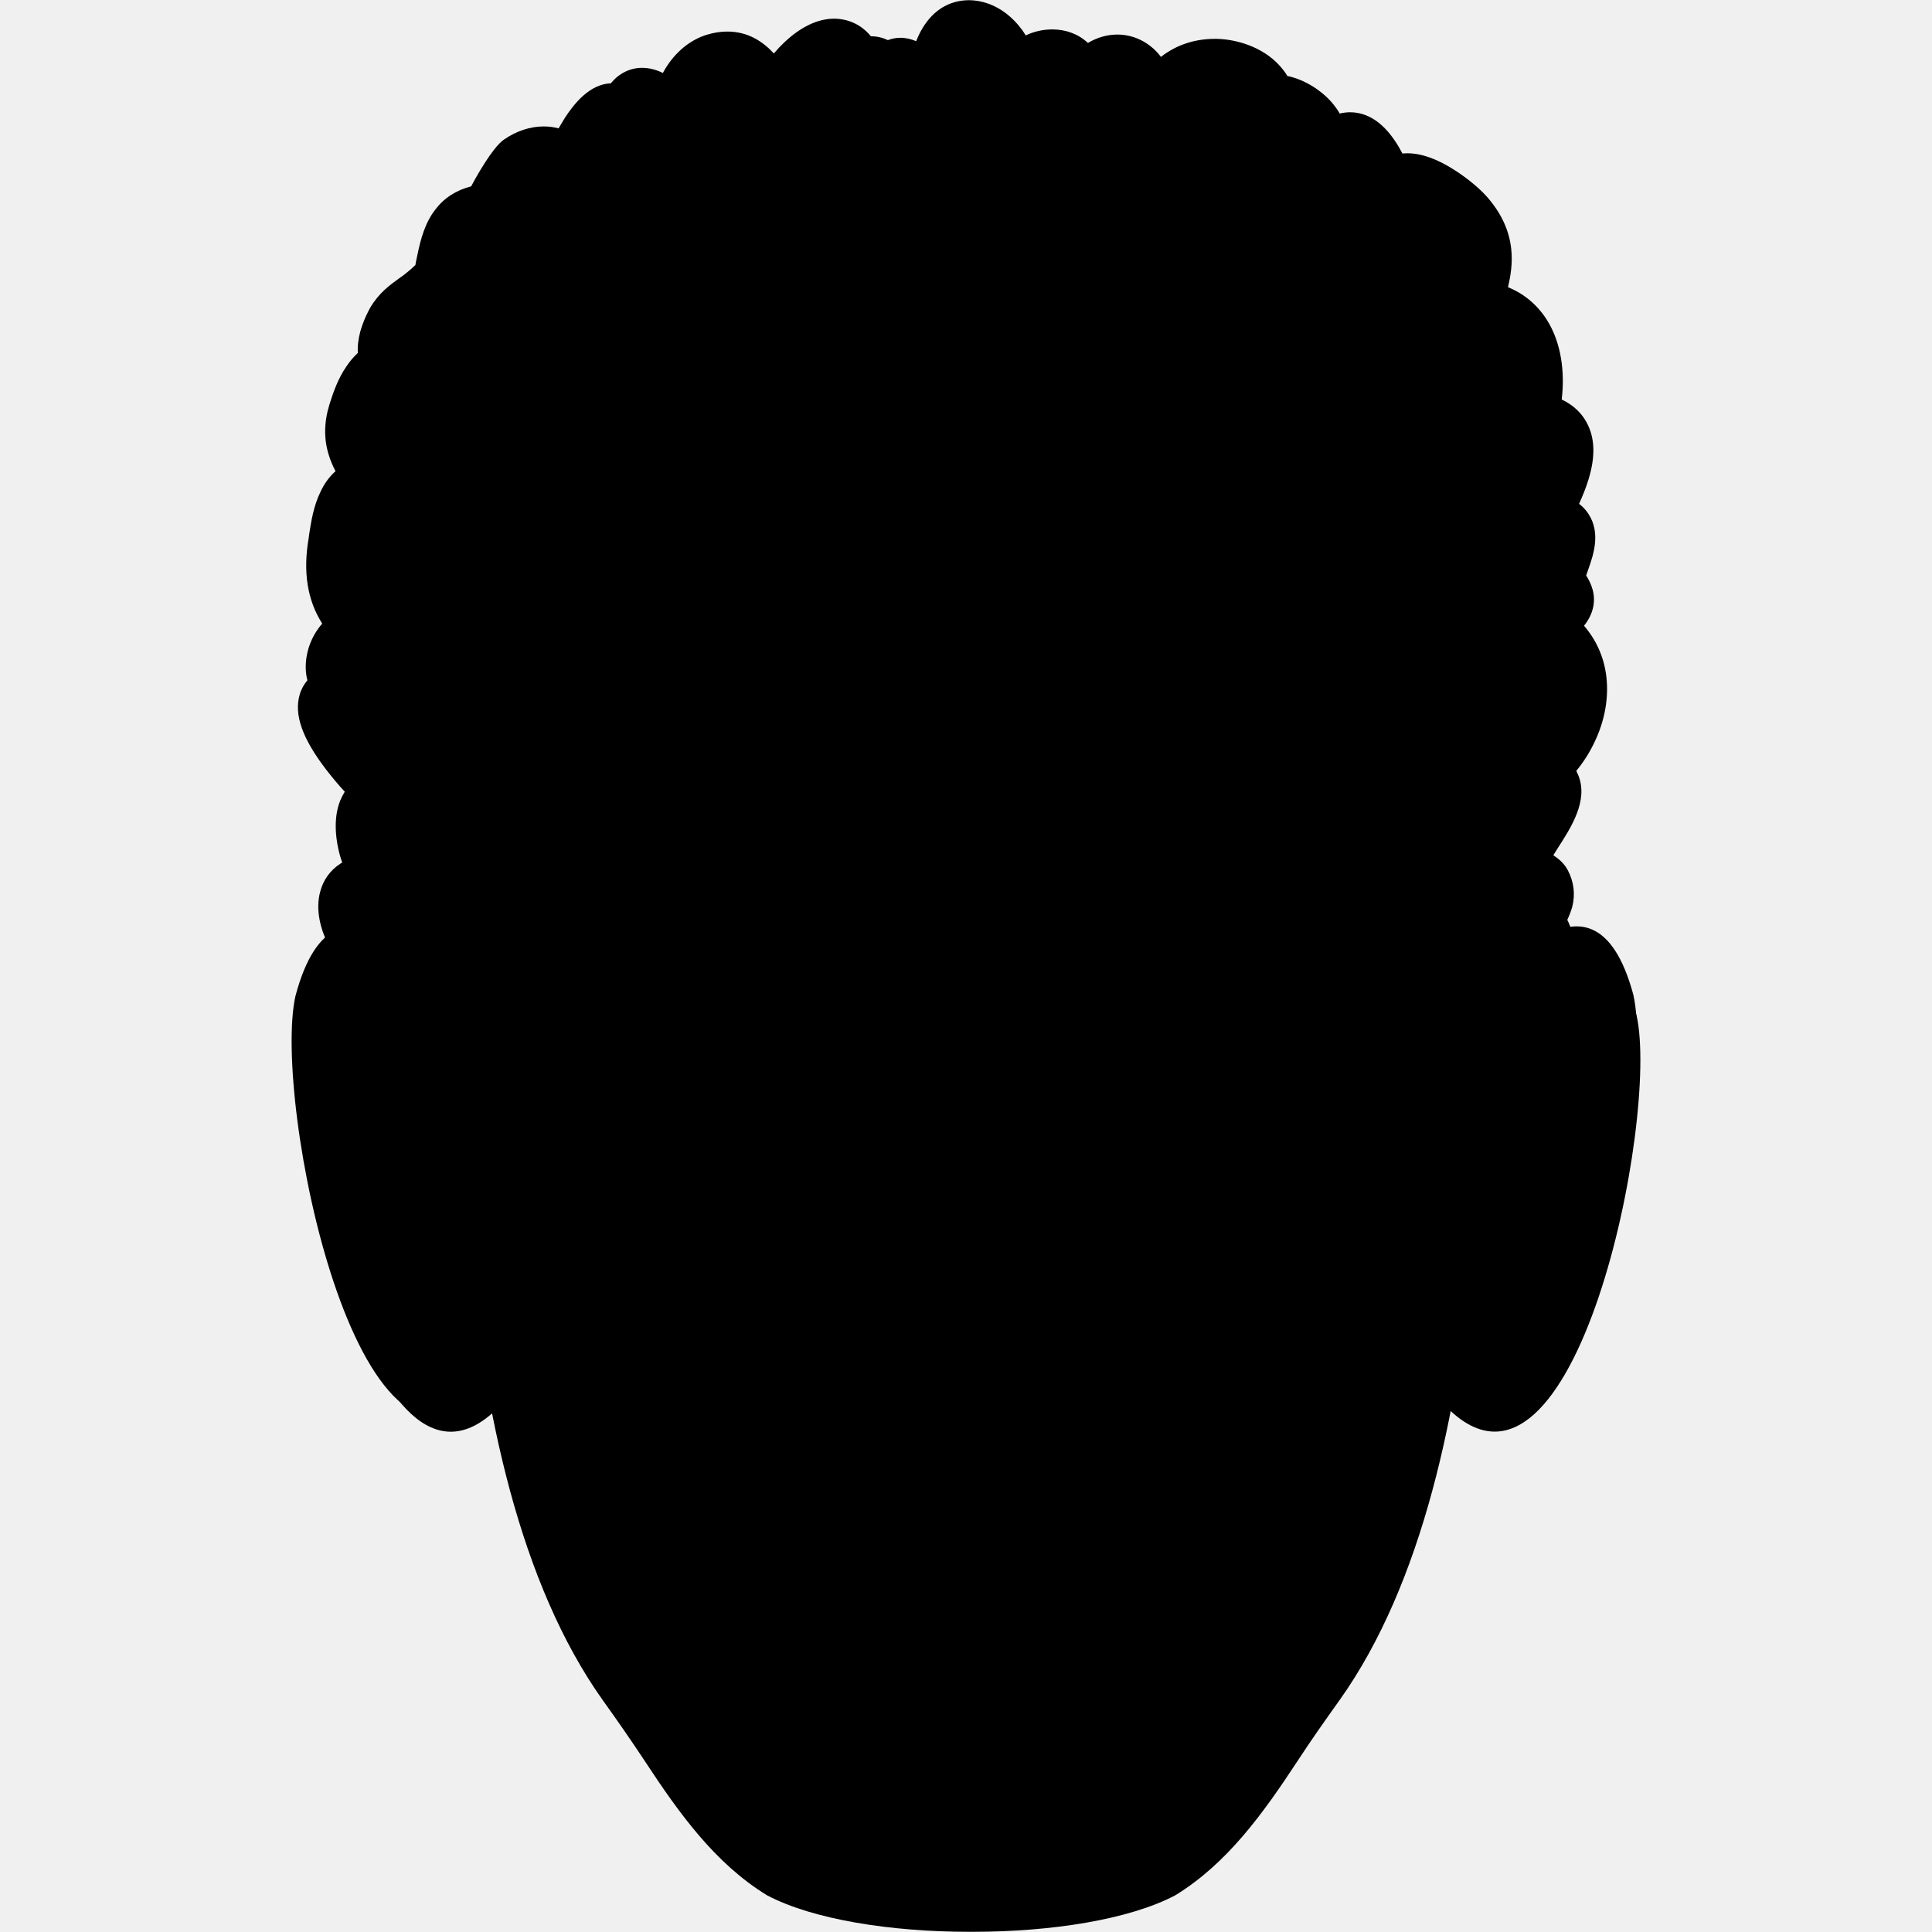
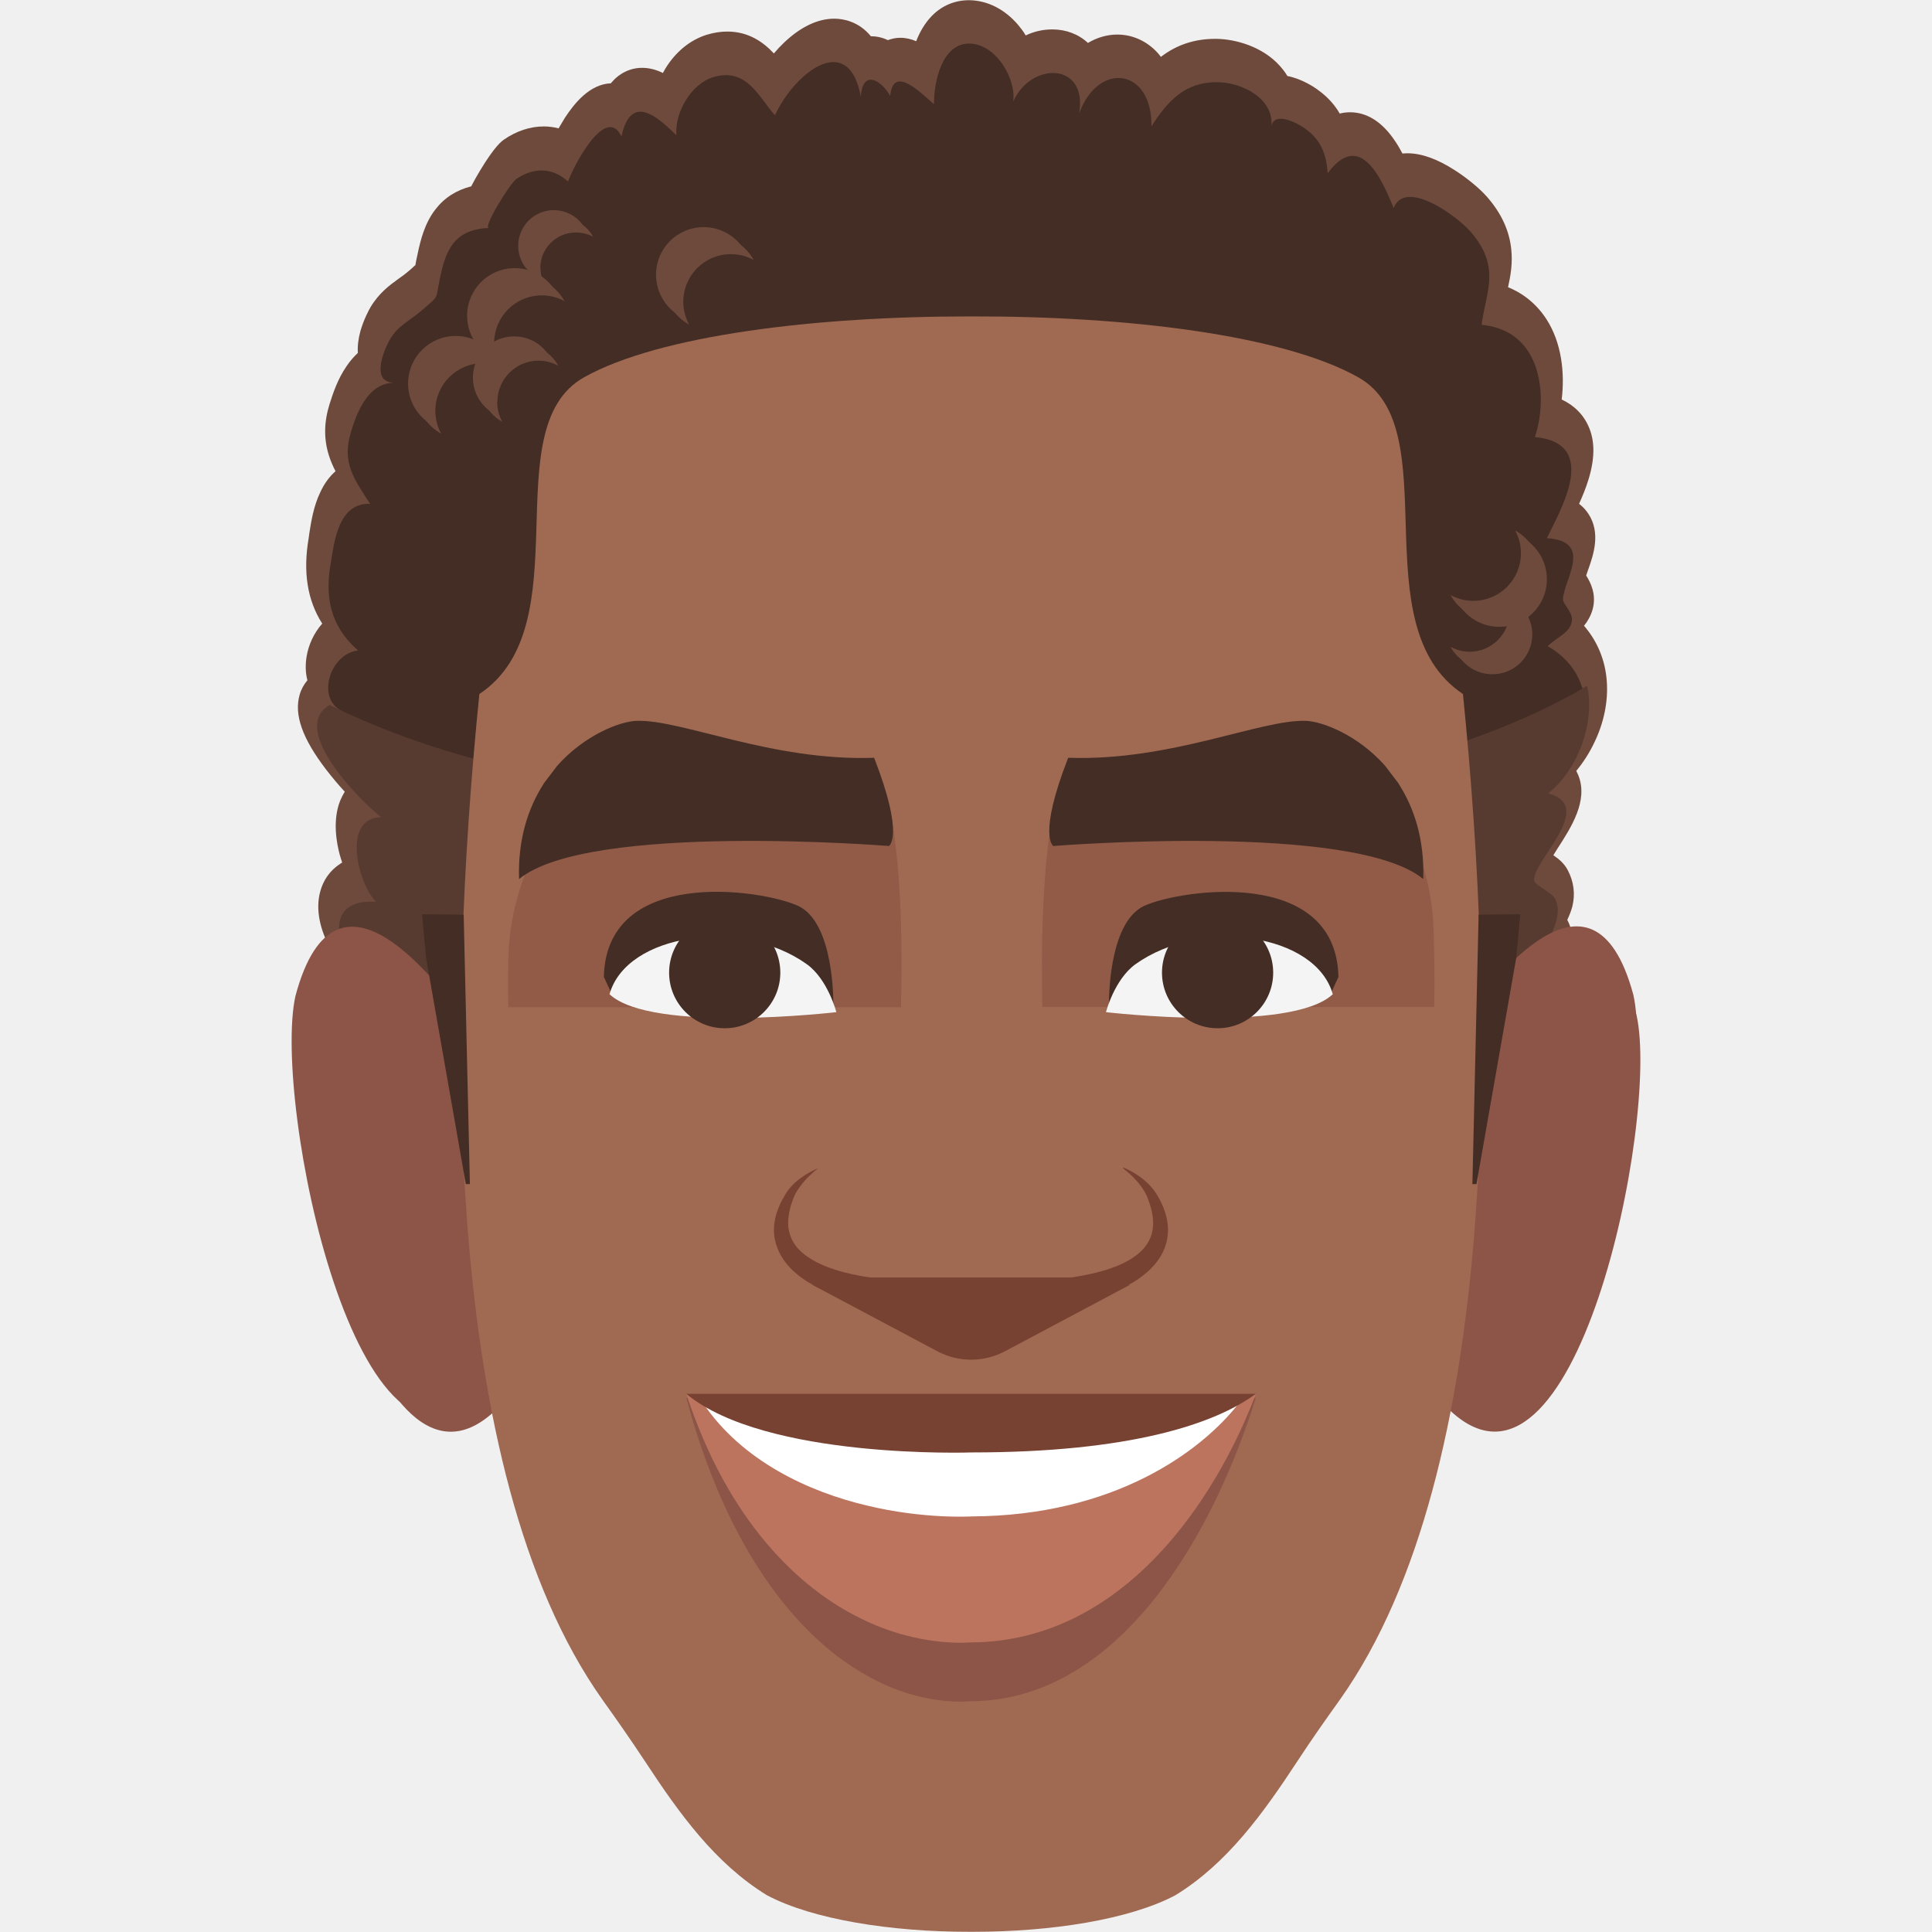
<svg xmlns="http://www.w3.org/2000/svg" viewBox="0 0 90 90">
-   <path d="M19.41,55.61C18.9,55.54,18.5,55.15,18.4,54.64C18.36,54.41,18.38,54.17,18.47,53.96C18.11,53.55,17.65,52.99,17.58,52.2C17.52,51.58,17.7,51.04,17.84,50.61C17.9,50.44,17.99,50.16,17.98,50.07C17.94,49.87,17.56,49.41,17.34,49.14C16.98,48.7,16.61,48.25,16.38,47.71C16.21,47.32,16.17,46.63,16.17,46.43C16.15,46.01,16.17,45.66,16.25,45.35C15.95,45.03,15.68,44.67,15.45,44.29C14.89,43.33,14.7,42.36,14.91,41.56C15.05,41,15.38,40.54,15.86,40.23C15.89,40.21,15.91,40.2,15.94,40.18C15.89,40.04,15.86,39.92,15.83,39.83C15.68,39.28,15.48,38.21,15.85,37.29C15.91,37.15,15.98,37.01,16.06,36.88C15.77,36.57,15.48,36.22,15.2,35.86C14.08,34.4,13.69,33.29,13.96,32.36C14.03,32.11,14.16,31.88,14.32,31.69C14.23,31.35,14.22,30.98,14.28,30.6C14.37,30.03,14.63,29.48,15.01,29.05C14.31,27.95,14.11,26.63,14.38,25.06C14.39,25,14.4,24.92,14.41,24.84C14.49,24.34,14.6,23.58,14.93,22.91C15.11,22.52,15.35,22.2,15.63,21.95C15.51,21.72,15.4,21.47,15.32,21.21C15.08,20.45,15.09,19.67,15.35,18.83C15.52,18.29,15.74,17.65,16.13,17.08C16.3,16.82,16.49,16.61,16.67,16.44C16.65,16.13,16.69,15.79,16.79,15.42C16.95,14.87,17.19,14.43,17.26,14.31C17.66,13.64,18.16,13.28,18.56,12.99C18.72,12.88,18.87,12.77,19.01,12.65C19.12,12.56,19.21,12.48,19.28,12.41C19.3,12.39,19.33,12.37,19.35,12.35C19.37,12.23,19.4,12.06,19.45,11.85C19.59,11.17,19.79,10.39,20.28,9.76C20.69,9.22,21.25,8.86,21.95,8.68C22.06,8.47,22.19,8.23,22.36,7.95C23.06,6.79,23.37,6.58,23.48,6.5C24.06,6.1,24.7,5.89,25.33,5.89C25.56,5.89,25.8,5.92,26.02,5.98C26.12,5.81,26.22,5.64,26.32,5.48C26.76,4.81,27.47,3.92,28.46,3.88C28.46,3.88,28.47,3.86,28.48,3.85C28.85,3.41,29.36,3.16,29.91,3.16C30.25,3.16,30.58,3.25,30.88,3.4C30.91,3.34,30.95,3.28,30.98,3.22C31.46,2.42,32.15,1.86,32.92,1.62C33.25,1.52,33.57,1.47,33.88,1.47C34.86,1.47,35.55,1.95,36.05,2.49C36.21,2.3,36.37,2.13,36.54,1.97C37.3,1.25,38.1,0.87,38.86,0.87C39.25,0.87,39.99,0.98,40.57,1.69C40.57,1.69,40.58,1.69,40.59,1.69C40.85,1.69,41.11,1.75,41.36,1.87C41.54,1.8,41.74,1.76,41.94,1.76C42.2,1.76,42.45,1.82,42.68,1.92C42.84,1.5,43.08,1.08,43.41,0.74C43.88,0.26,44.48,0.01,45.14,0.01C45.15,0.01,45.17,0.01,45.18,0.01C46.01,0.03,46.8,0.43,47.42,1.15C47.55,1.31,47.68,1.47,47.78,1.65C48.18,1.46,48.6,1.37,49.02,1.37C49.66,1.37,50.24,1.59,50.68,2C51.1,1.75,51.57,1.61,52.05,1.61C52.72,1.61,53.35,1.88,53.84,2.37C53.92,2.45,54,2.54,54.08,2.65C54.8,2.09,55.65,1.81,56.6,1.81C56.63,1.81,56.66,1.81,56.69,1.81C57.58,1.83,58.82,2.17,59.63,3.08C59.76,3.23,59.88,3.38,59.97,3.54C60.64,3.67,61.23,4.06,61.41,4.2C61.87,4.53,62.19,4.91,62.41,5.29C62.57,5.25,62.73,5.23,62.89,5.23C63.68,5.23,64.39,5.68,64.98,6.56C65.11,6.75,65.22,6.94,65.33,7.15C65.4,7.15,65.48,7.14,65.56,7.14C66.21,7.14,66.95,7.4,67.77,7.93C68.35,8.3,68.93,8.78,69.28,9.18C69.95,9.95,70.31,10.75,70.4,11.61C70.47,12.26,70.37,12.85,70.25,13.38C70.99,13.68,71.6,14.19,72.04,14.87C72.75,15.97,72.9,17.38,72.75,18.61C73.36,18.9,73.7,19.3,73.9,19.66C74.3,20.38,74.33,21.25,74,22.33C73.88,22.73,73.72,23.11,73.56,23.47C73.73,23.6,73.87,23.75,73.99,23.93C74.58,24.82,74.23,25.84,73.99,26.52C73.96,26.61,73.92,26.71,73.89,26.81C74.1,27.14,74.38,27.7,74.19,28.39C74.1,28.7,73.96,28.94,73.79,29.15C74.41,29.87,74.78,30.75,74.85,31.73C74.92,32.67,74.72,33.67,74.26,34.61C74.04,35.07,73.76,35.51,73.43,35.91C73.47,35.99,73.5,36.06,73.53,36.13C73.99,37.3,73.2,38.53,72.56,39.52C72.5,39.61,72.43,39.73,72.36,39.84C72.63,40.02,72.87,40.23,73.03,40.53C73.32,41.08,73.39,41.66,73.24,42.25C73.18,42.46,73.1,42.66,73.01,42.85C73.2,43.21,73.29,43.63,73.26,44.07C73.22,44.75,72.91,45.5,72.39,46.18C72.37,46.21,72.34,46.24,72.32,46.27C72.33,46.28,72.34,46.3,72.35,46.31C73.06,47.11,72.87,48.12,72.67,48.8C72.35,49.87,71.71,50.73,71.09,51.56C71.02,51.65,70.96,51.73,70.9,51.82C71.3,52.06,71.65,52.39,71.86,52.85C72.03,53.22,72.22,53.96,71.66,54.86C71.47,55.15,71.17,55.35,70.83,55.41C66.44,56.09,61.98,56.61,57.58,56.95C53.19,57.29,48.73,57.46,44.33,57.46L44.38,57.43C36.09,57.43,27.69,56.82,19.41,55.61Z" fill="currentColor" />
-   <path d="M17.59,42.03C14.62,41.83,16,45.27,17.85,46.29C16.95,45.8,17.22,48.08,17.33,48.31C17.7,49.17,18.83,50.04,19.01,50.92C19.16,51.66,18.55,52.4,18.63,53.19C18.71,54.04,19.71,54.51,19.93,55.33C19.75,55.38,19.59,55.45,19.44,55.53C36.57,58.03,53.69,57.95,70.82,55.3C71.5,54.21,70.22,53.67,69.23,53.52C69.96,52.13,71.26,50.98,71.7,49.51C72.11,48.12,71.55,47.92,70.35,47.54C71.65,46.95,73.01,44.79,71.73,44.02C72.15,43.28,72.51,42.78,72.15,42.1C72.01,41.84,71.11,41.45,71.08,41.27C70.93,40.4,74.11,37.59,71.82,37C74.04,35.23,74.87,31.7,72.1,30.1C72.47,29.72,73.07,29.52,73.21,29.01C73.34,28.55,72.8,28.17,72.81,27.91C72.85,26.99,74.25,25.21,72.06,25.07C72.66,23.8,74.57,20.65,71.5,20.36C72.08,18.68,71.96,15.41,69.02,15.13C69.2,13.64,69.95,12.47,68.52,10.81C67.83,10.02,65.46,8.32,64.92,9.69C64.29,8.13,63.3,6.11,61.85,8.07C61.79,7.26,61.58,6.55,60.81,6C60.28,5.62,59.27,5.19,59.22,5.96C59.4,4.62,57.9,3.85,56.74,3.83C55.2,3.8,54.39,4.72,53.64,5.88C53.67,3.17,51.17,2.84,50.27,5.28C50.68,2.89,48.03,2.86,47.2,4.73C47.34,3.67,46.41,2.06,45.17,2.03C43.86,2.01,43.5,3.86,43.51,4.85C42.97,4.41,41.6,2.95,41.47,4.47C41.03,3.7,40.18,3.24,40.1,4.5C39.53,1.41,37.02,3.38,36.1,5.37C35.35,4.54,34.79,3.11,33.21,3.6C32.18,3.92,31.42,5.27,31.51,6.3C30.69,5.51,29.4,4.26,28.95,6.36C28.22,4.82,26.7,7.77,26.46,8.46C25.83,7.86,24.94,7.73,24.05,8.34C23.77,8.53,22.46,10.63,22.78,10.62C21.09,10.68,20.75,11.75,20.49,12.98C20.27,14.03,20.49,13.72,19.66,14.45C19.09,14.95,18.55,15.15,18.16,15.82C17.89,16.29,17.24,17.82,18.37,17.83C17.11,17.83,16.6,19.3,16.35,20.12C15.91,21.56,16.5,22.32,17.24,23.47C15.72,23.41,15.56,25.37,15.41,26.22C15.14,27.74,15.34,29.13,16.68,30.3C15.35,30.46,14.73,32.56,15.93,33.12C13.13,33.33,16.95,37.42,17.84,38.09L17.83,38.09C15.96,38.1,16.76,41.22,17.59,42.03Z" fill="currentColor" />
-   <path d="M73.44,32.24C65.5,36.63,54.94,37.59,43.36,37.59C32.7,37.59,23.05,36.63,15.36,32.84C13.38,33.97,16.95,37.46,17.76,38.07C15.89,38.08,16.69,41.2,17.52,42.01C14.55,41.81,15.93,45.25,17.78,46.27C16.88,45.78,17.15,48.06,17.26,48.29C17.63,49.15,18.76,50.02,18.94,50.9C19.09,51.64,18.48,52.38,18.56,53.17C18.64,54.02,19.64,54.49,19.86,55.31C19.68,55.36,19.52,55.43,19.37,55.51C36.5,58.01,53.62,57.93,70.75,55.28C71.43,54.19,70.15,53.65,69.16,53.5C69.89,52.11,71.19,50.96,71.63,49.49C72.04,48.1,71.48,47.9,70.28,47.52C71.58,46.93,73.19,44.97,71.91,44.2C72.33,43.46,72.8,42.54,72.44,41.86C72.3,41.6,71.51,41.22,71.47,41.04C71.32,40.17,74.41,37.56,72.12,36.96C73.58,35.79,74.31,33.55,73.93,31.92L73.95,31.93Z" fill="currentColor" />
-   <path d="M76.24,47.31C77.31,52.13,73.36,71.42,67.45,65.61C66.39,52.56,69.06,47.35,69.06,47.35C69.35,47.36,74.3,40.09,76.24,47.31Z" fill="currentColor" />
-   <path d="M76.09,46.35C77.16,51.17,73.21,70.46,67.3,64.65C66.24,51.6,68.91,46.39,68.91,46.39C69.2,46.4,74.15,39.13,76.09,46.35Z" fill="currentColor" />
-   <path d="M13.76,46.41C12.69,51.29,16.65,70.85,22.56,64.96C23.62,51.73,20.94,46.45,20.94,46.45C20.65,46.46,15.7,39.09,13.76,46.41Z" fill="currentColor" />
-   <path d="M14.38,47.05C13.31,51.93,17.27,71.49,23.18,65.6C24.24,52.37,21.56,47.09,21.56,47.09C21.27,47.1,16.32,39.73,14.38,47.05Z" fill="currentColor" />
-   <path d="M63.28,17.58C59.77,15.6,52.44,14.72,45.24,14.74C38.05,14.73,30.71,15.61,27.2,17.58C22.99,19.96,27.13,29.14,22.33,32.33C20.82,47.27,20.5,68.49,28.05,79.16C28.73,80.11,29.4,81.07,30.04,82.04C31.63,84.46,33.3,86.8,35.73,88.29C37.87,89.42,41.5,89.99,45.13,89.99C45.2,89.99,45.28,89.99,45.35,89.99C48.98,89.99,52.61,89.42,54.75,88.29C57.18,86.8,58.85,84.46,60.44,82.04C61.08,81.06,61.75,80.11,62.43,79.16C69.98,68.5,69.66,47.28,68.15,32.33C63.35,29.13,67.48,19.95,63.28,17.58Z" fill="currentColor" />
-   <path d="M40.07,77.87C42.91,79.61,45.28,79.22,45.27,79.25C52.32,79.18,56.63,71.15,58.5,65.11C49.78,68.04,40.69,68.04,31.97,65.11C33.91,72.37,37.23,76.18,40.07,77.87Z" fill="currentColor" />
-   <path d="M40.07,75.38C42.91,76.8,45.28,76.49,45.27,76.51C52.32,76.45,56.63,69.88,58.5,64.94C49.78,67.34,40.69,67.34,31.97,64.94L31.97,64.93C33.91,70.87,37.23,73.99,40.07,75.38Z" fill="currentColor" />
-   <path d="M40.37,70.13C43.04,70.78,45.27,70.64,45.27,70.64C51.9,70.61,55.96,67.62,57.72,65.36C49.51,66.45,40.95,66.45,32.75,65.36C34.57,68.07,37.7,69.5,40.37,70.13Z" fill="currentColor" />
-   <path d="M45.27,67.66C52.62,67.66,56.59,66.34,58.5,64.93L31.97,64.93C35.67,68,45.27,67.66,45.27,67.66Z" fill="currentColor" />
-   <path d="M52.1,53.87C47.63,50.61,48.81,41.03,48.97,35.63L41.32,35.63C41.31,40.98,42.24,50.65,38.19,53.55C37.55,54.02,37.02,54.67,36.79,55.54C36.7,55.91,36.65,56.33,36.68,56.78C36.64,63.47,56.79,62.98,53.44,55.4C53.14,54.78,52.65,54.27,52.1,53.87Z" fill="currentColor" />
-   <path d="M21.89,55.16L21.6,42.61L19.66,42.59L19.85,44.63L21.7,55.16Z" fill="currentColor" />
-   <path d="M68.59,55.16L68.88,42.61L70.82,42.59L70.63,44.63L68.78,55.16Z" fill="currentColor" />
-   <path d="M66.78,43.29C66.68,40.31,65.43,37.48,63.3,35.38L62.61,34.7L49.09,37.62C48.58,40.24,48.49,43.76,48.56,46.91L66.8,46.91L66.81,46.91C66.84,45.76,66.82,44.52,66.78,43.29Z" fill="currentColor" />
-   <path d="M41.43,37.56L30.36,34.19L28.75,35.3C25.65,37.43,23.76,40.92,23.68,44.68C23.66,45.45,23.66,46.2,23.68,46.92L41.98,46.92L41.97,46.91C42.05,43.73,41.97,40.18,41.43,37.56Z" fill="currentColor" />
-   <path d="M53.72,55.4C53.77,55.46,53.81,55.53,53.86,55.6C54.17,56.09,54.39,56.64,54.41,57.24C54.44,58.9,52.84,59.88,51.44,60.35C50.86,60.55,50.27,60.69,49.67,60.8L50.02,60.62C49.41,61.24,48.59,61.56,47.79,61.81C46.64,62.15,45.41,62.28,44.21,62.09C43.21,61.93,42.22,61.66,41.34,61.12C41.15,61,40.97,60.87,40.79,60.69L41.15,60.87C39.33,60.59,36.55,59.82,36.1,57.76C35.96,57.09,36.15,56.4,36.48,55.82C36.56,55.68,36.64,55.54,36.74,55.41C36.9,55.2,37.1,55.02,37.31,54.87C37.56,54.69,37.83,54.54,38.11,54.42C37.8,54.67,37.51,54.94,37.28,55.26C37.18,55.39,37.09,55.53,37.02,55.68C36.97,55.78,36.93,55.9,36.89,56.01C36.8,56.27,36.74,56.55,36.72,56.82C36.68,57.33,36.85,57.82,37.2,58.19C38.14,59.17,39.99,59.46,41.3,59.61L41.49,59.63C41.65,59.78,41.8,59.91,42,60.02C42.72,60.42,43.57,60.62,44.39,60.74C45.41,60.9,46.42,60.79,47.41,60.53C48,60.37,48.67,60.15,49.11,59.75L49.28,59.59L49.46,59.57C50.19,59.48,50.91,59.35,51.61,59.13C52.52,58.83,53.57,58.29,53.7,57.23C53.76,56.82,53.66,56.35,53.51,55.94C53.46,55.81,53.42,55.69,53.35,55.57C53.1,55.11,52.72,54.74,52.31,54.42L52.34,54.39C52.86,54.61,53.36,54.95,53.72,55.4Z" fill="currentColor" />
-   <path d="M24.87,13.38C25.26,13.38,25.62,13.48,25.93,13.65C25.55,12.96,24.82,12.49,23.98,12.49C22.75,12.49,21.76,13.48,21.76,14.71C21.76,15.55,22.23,16.28,22.92,16.66C22.75,16.34,22.65,15.98,22.65,15.6C22.65,14.37,23.64,13.38,24.87,13.38Z" fill="currentColor" />
-   <path d="M26.46,10.46C26.75,10.46,27.02,10.53,27.26,10.66C26.98,10.14,26.43,9.79,25.8,9.79C24.88,9.79,24.14,10.53,24.14,11.45C24.14,12.08,24.49,12.63,25.01,12.91C24.88,12.67,24.81,12.4,24.81,12.11L24.8,12.12C24.8,11.2,25.54,10.46,26.46,10.46Z" fill="currentColor" />
-   <path d="M22.12,16.54C22.51,16.54,22.87,16.64,23.18,16.81C22.8,16.12,22.07,15.65,21.23,15.65C20,15.65,19.01,16.64,19.01,17.87C19.01,18.71,19.48,19.44,20.17,19.82C20,19.5,19.9,19.14,19.9,18.76C19.9,17.53,20.89,16.54,22.12,16.54Z" fill="currentColor" />
-   <path d="M33.67,11.47C34.06,11.47,34.42,11.57,34.73,11.74C34.35,11.05,33.62,10.58,32.78,10.58C31.55,10.58,30.56,11.57,30.56,12.8C30.56,13.64,31.03,14.37,31.72,14.75C31.55,14.43,31.45,14.07,31.45,13.69C31.45,12.46,32.44,11.47,33.67,11.47Z" fill="currentColor" />
-   <path d="M71.17,26.09C71.17,25.7,71.07,25.34,70.9,25.03C71.59,25.41,72.06,26.14,72.06,26.98C72.06,28.21,71.07,29.2,69.84,29.2C69,29.2,68.27,28.73,67.89,28.04C68.21,28.21,68.57,28.31,68.95,28.31C70.18,28.31,71.17,27.32,71.17,26.09Z" fill="currentColor" />
-   <path d="M70.64,28.81C70.64,28.49,70.56,28.18,70.41,27.92C70.99,28.24,71.38,28.85,71.38,29.55C71.38,30.58,70.55,31.41,69.52,31.41C68.82,31.41,68.2,31.02,67.89,30.44C68.15,30.58,68.46,30.67,68.78,30.67C69.81,30.67,70.64,29.84,70.64,28.81Z" fill="currentColor" />
-   <path d="M70.85,25.77C70.85,25.38,70.75,25.02,70.58,24.71C71.27,25.09,71.74,25.82,71.74,26.66C71.74,27.89,70.75,28.88,69.52,28.88C68.68,28.88,67.95,28.41,67.57,27.72C67.89,27.89,68.25,27.99,68.63,27.99C69.86,27.99,70.85,27,70.85,25.77Z" fill="currentColor" />
-   <path d="M70.32,28.5C70.32,28.18,70.24,27.87,70.09,27.61C70.67,27.93,71.06,28.54,71.06,29.24C71.06,30.27,70.23,31.1,69.2,31.1C68.5,31.1,67.88,30.71,67.57,30.13C67.83,30.27,68.14,30.36,68.46,30.36C69.49,30.36,70.32,29.53,70.32,28.5Z" fill="currentColor" />
-   <path d="M24.72,16.43C25.05,16.43,25.37,16.52,25.64,16.67C25.31,16.07,24.68,15.67,23.95,15.67C22.89,15.67,22.03,16.53,22.03,17.59C22.03,18.32,22.43,18.95,23.03,19.28C22.88,19.01,22.79,18.69,22.79,18.36L22.8,18.35C22.8,17.29,23.66,16.43,24.72,16.43Z" fill="currentColor" />
-   <path d="M25.24,13.76C25.63,13.76,25.99,13.86,26.3,14.03C25.92,13.34,25.19,12.87,24.35,12.87C23.12,12.87,22.13,13.86,22.13,15.09C22.13,15.93,22.6,16.66,23.29,17.04C23.12,16.72,23.02,16.36,23.02,15.98C23.02,14.75,24.01,13.76,25.24,13.76Z" fill="currentColor" />
-   <path d="M26.83,10.83C27.12,10.83,27.39,10.9,27.63,11.03C27.35,10.51,26.8,10.16,26.17,10.16C25.25,10.16,24.51,10.9,24.51,11.82C24.51,12.45,24.86,13,25.38,13.28C25.25,13.04,25.18,12.77,25.18,12.48L25.17,12.49C25.17,11.57,25.91,10.83,26.83,10.83Z" fill="currentColor" />
-   <path d="M22.5,16.92C22.89,16.92,23.25,17.02,23.56,17.19C23.18,16.5,22.45,16.03,21.61,16.03C20.38,16.03,19.39,17.02,19.39,18.25C19.39,19.09,19.86,19.82,20.55,20.2C20.38,19.88,20.28,19.52,20.28,19.14C20.28,17.91,21.27,16.92,22.5,16.92Z" fill="currentColor" />
-   <path d="M34.05,11.84C34.44,11.84,34.8,11.94,35.11,12.11C34.73,11.42,34,10.95,33.16,10.95C31.93,10.95,30.94,11.94,30.94,13.17C30.94,14.01,31.41,14.74,32.1,15.12C31.93,14.8,31.83,14.44,31.83,14.06C31.83,12.83,32.82,11.84,34.05,11.84Z" fill="currentColor" />
-   <path d="M25.09,16.8C25.42,16.8,25.74,16.89,26.01,17.04C25.68,16.44,25.05,16.04,24.32,16.04C23.26,16.04,22.4,16.9,22.4,17.96C22.4,18.69,22.8,19.32,23.4,19.65C23.25,19.38,23.16,19.06,23.16,18.73L23.17,18.72C23.17,17.66,24.03,16.8,25.09,16.8Z" fill="currentColor" />
-   <path d="M64.52,35.67C63.24,34.23,61.6,33.61,60.84,33.58C58.74,33.5,54.53,35.47,49.76,35.3C48.33,38.97,49.07,39.41,49.07,39.41C49.07,39.41,63.07,38.28,66.3,40.95C66.36,39.08,65.87,37.63,65.16,36.52L65.16,36.51Z" fill="currentColor" />
-   <path d="M25.96,35.67C27.24,34.23,28.88,33.61,29.64,33.58C31.74,33.5,35.95,35.47,40.72,35.3C42.15,38.97,41.41,39.41,41.41,39.41C41.41,39.41,27.41,38.28,24.18,40.95C24.12,39.08,24.61,37.63,25.32,36.52L25.32,36.51Z" fill="currentColor" />
-   <path d="M53.32,42.19C55.05,41.42,62.24,40.38,62.35,45.51L61.91,46.46L51.66,46.84C51.66,46.84,51.58,42.97,53.32,42.19Z" fill="currentColor" />
-   <path d="M52.89,44.92C51.91,45.63,51.52,47.15,51.52,47.15C51.52,47.15,60.12,48.15,62.08,46.32L62.09,46.33C61.31,43.48,55.96,42.72,52.89,44.92Z" fill="currentColor" />
-   <path d="M59.31,45.31C59.31,43.88,58.15,42.72,56.72,42.72C55.29,42.72,54.13,43.88,54.13,45.31C54.13,46.74,55.29,47.9,56.72,47.9C58.15,47.9,59.31,46.74,59.31,45.31Z" fill="currentColor" />
-   <path d="M37.16,42.19C35.42,41.41,28.24,40.38,28.13,45.51L28.57,46.46L38.82,46.84C38.82,46.84,38.9,42.97,37.16,42.19Z" fill="currentColor" />
-   <path d="M37.59,44.92C38.57,45.63,38.96,47.15,38.96,47.15C38.96,47.15,30.36,48.15,28.4,46.32L28.39,46.33C29.17,43.48,34.52,42.72,37.59,44.92Z" fill="currentColor" />
-   <path d="M31.17,45.31C31.17,43.88,32.33,42.72,33.76,42.72C35.19,42.72,36.35,43.88,36.35,45.31C36.35,46.74,35.19,47.9,33.76,47.9C32.33,47.9,31.17,46.74,31.17,45.31Z" fill="currentColor" />
-   <path d="M37.84,59.85L52.64,59.85L46.81,62.95C45.83,63.47,44.65,63.47,43.67,62.95Z" fill="currentColor" />
-   <path d="M37.84,59.51L52.64,59.51L47.13,62.44C45.95,63.07,44.53,63.07,43.35,62.44Z" fill="currentColor" />
+   <path d="M19.41,55.61C18.9,55.54,18.5,55.15,18.4,54.64C18.36,54.41,18.38,54.17,18.47,53.96C18.11,53.55,17.65,52.99,17.58,52.2C17.52,51.58,17.7,51.04,17.84,50.61C17.9,50.44,17.99,50.16,17.98,50.07C17.94,49.87,17.56,49.41,17.34,49.14C16.98,48.7,16.61,48.25,16.38,47.71C16.21,47.32,16.17,46.63,16.17,46.43C16.15,46.01,16.17,45.66,16.25,45.35C15.95,45.03,15.68,44.67,15.45,44.29C14.89,43.33,14.7,42.36,14.91,41.56C15.05,41,15.38,40.54,15.86,40.23C15.89,40.21,15.91,40.2,15.94,40.18C15.89,40.04,15.86,39.92,15.83,39.83C15.68,39.28,15.48,38.21,15.85,37.29C15.91,37.15,15.98,37.01,16.06,36.88C15.77,36.57,15.48,36.22,15.2,35.86C14.08,34.4,13.69,33.29,13.96,32.36C14.03,32.11,14.16,31.88,14.32,31.69C14.23,31.35,14.22,30.98,14.28,30.6C14.37,30.03,14.63,29.48,15.01,29.05C14.31,27.95,14.11,26.63,14.38,25.06C14.39,25,14.4,24.92,14.41,24.84C14.49,24.34,14.6,23.58,14.93,22.91C15.11,22.52,15.35,22.2,15.63,21.95C15.51,21.72,15.4,21.47,15.32,21.21C15.08,20.45,15.09,19.67,15.35,18.83C15.52,18.29,15.74,17.65,16.13,17.08C16.3,16.82,16.49,16.61,16.67,16.44C16.65,16.13,16.69,15.79,16.79,15.42C16.95,14.87,17.19,14.43,17.26,14.31C17.66,13.64,18.16,13.28,18.56,12.99C18.72,12.88,18.87,12.77,19.01,12.65C19.12,12.56,19.21,12.48,19.28,12.41C19.3,12.39,19.33,12.37,19.35,12.35C19.37,12.23,19.4,12.06,19.45,11.85C19.59,11.17,19.79,10.39,20.28,9.76C20.69,9.22,21.25,8.86,21.95,8.68C22.06,8.47,22.19,8.23,22.36,7.95C23.06,6.79,23.37,6.58,23.48,6.5C24.06,6.1,24.7,5.89,25.33,5.89C25.56,5.89,25.8,5.92,26.02,5.98C26.12,5.81,26.22,5.64,26.32,5.48C26.76,4.81,27.47,3.92,28.46,3.88C28.46,3.88,28.47,3.86,28.48,3.85C28.85,3.41,29.36,3.16,29.91,3.16C30.25,3.16,30.58,3.25,30.88,3.4C30.91,3.34,30.95,3.28,30.98,3.22C31.46,2.42,32.15,1.86,32.92,1.62C33.25,1.52,33.57,1.47,33.88,1.47C34.86,1.47,35.55,1.95,36.05,2.49C36.21,2.3,36.37,2.13,36.54,1.97C37.3,1.25,38.1,0.87,38.86,0.87C39.25,0.87,39.99,0.98,40.57,1.69C40.57,1.69,40.58,1.69,40.59,1.69C40.85,1.69,41.11,1.75,41.36,1.87C41.54,1.8,41.74,1.76,41.94,1.76C42.2,1.76,42.45,1.82,42.68,1.92C42.84,1.5,43.08,1.08,43.41,0.74C43.88,0.26,44.48,0.01,45.14,0.01C45.15,0.01,45.17,0.01,45.18,0.01C46.01,0.03,46.8,0.43,47.42,1.15C47.55,1.31,47.68,1.47,47.78,1.65C48.18,1.46,48.6,1.37,49.02,1.37C49.66,1.37,50.24,1.59,50.68,2C51.1,1.75,51.57,1.61,52.05,1.61C52.72,1.61,53.35,1.88,53.84,2.37C53.92,2.45,54,2.54,54.08,2.65C54.8,2.09,55.65,1.81,56.6,1.81C56.63,1.81,56.66,1.81,56.69,1.81C57.58,1.83,58.82,2.17,59.63,3.08C59.76,3.23,59.88,3.38,59.97,3.54C60.64,3.67,61.23,4.06,61.41,4.2C61.87,4.53,62.19,4.91,62.41,5.29C62.57,5.25,62.73,5.23,62.89,5.23C63.68,5.23,64.39,5.68,64.98,6.56C65.11,6.75,65.22,6.94,65.33,7.15C65.4,7.15,65.48,7.14,65.56,7.14C66.21,7.14,66.95,7.4,67.77,7.93C68.35,8.3,68.93,8.78,69.28,9.18C69.95,9.95,70.31,10.75,70.4,11.61C70.47,12.26,70.37,12.85,70.25,13.38C70.99,13.68,71.6,14.19,72.04,14.87C72.75,15.97,72.9,17.38,72.75,18.61C73.36,18.9,73.7,19.3,73.9,19.66C74.3,20.38,74.33,21.25,74,22.33C73.88,22.73,73.72,23.11,73.56,23.47C73.73,23.6,73.87,23.75,73.99,23.93C74.58,24.82,74.23,25.84,73.99,26.52C73.96,26.61,73.92,26.71,73.89,26.81C74.1,27.14,74.38,27.7,74.19,28.39C74.1,28.7,73.96,28.94,73.79,29.15C74.41,29.87,74.78,30.75,74.85,31.73C74.92,32.67,74.72,33.67,74.26,34.61C74.04,35.07,73.76,35.51,73.43,35.91C73.47,35.99,73.5,36.06,73.53,36.13C73.99,37.3,73.2,38.53,72.56,39.52C72.5,39.61,72.43,39.73,72.36,39.84C72.63,40.02,72.87,40.23,73.03,40.53C73.32,41.08,73.39,41.66,73.24,42.25C73.18,42.46,73.1,42.66,73.01,42.85C73.2,43.21,73.29,43.63,73.26,44.07C73.22,44.75,72.91,45.5,72.39,46.18C72.37,46.21,72.34,46.24,72.32,46.27C72.33,46.28,72.34,46.3,72.35,46.31C73.06,47.11,72.87,48.12,72.67,48.8C72.35,49.87,71.71,50.73,71.09,51.56C71.02,51.65,70.96,51.73,70.9,51.82C71.3,52.06,71.65,52.39,71.86,52.85C72.03,53.22,72.22,53.96,71.66,54.86C71.47,55.15,71.17,55.35,70.83,55.41C66.44,56.09,61.98,56.61,57.58,56.95C53.19,57.29,48.73,57.46,44.33,57.46L44.38,57.43C36.09,57.43,27.69,56.82,19.41,55.61Z" fill="#6E4A3C" />
+   <path d="M17.59,42.03C14.62,41.83,16,45.27,17.85,46.29C16.95,45.8,17.22,48.08,17.33,48.31C17.7,49.17,18.83,50.04,19.01,50.92C19.16,51.66,18.55,52.4,18.63,53.19C18.71,54.04,19.71,54.51,19.93,55.33C19.75,55.38,19.59,55.45,19.44,55.53C36.57,58.03,53.69,57.95,70.82,55.3C71.5,54.21,70.22,53.67,69.23,53.52C69.96,52.13,71.26,50.98,71.7,49.51C72.11,48.12,71.55,47.92,70.35,47.54C71.65,46.95,73.01,44.79,71.73,44.02C72.15,43.28,72.51,42.78,72.15,42.1C72.01,41.84,71.11,41.45,71.08,41.27C70.93,40.4,74.11,37.59,71.82,37C74.04,35.23,74.87,31.7,72.1,30.1C72.47,29.72,73.07,29.52,73.21,29.01C73.34,28.55,72.8,28.17,72.81,27.91C72.85,26.99,74.25,25.21,72.06,25.07C72.66,23.8,74.57,20.65,71.5,20.36C72.08,18.68,71.96,15.41,69.02,15.13C69.2,13.64,69.95,12.47,68.52,10.81C67.83,10.02,65.46,8.32,64.92,9.69C64.29,8.13,63.3,6.11,61.85,8.07C61.79,7.26,61.58,6.55,60.81,6C60.28,5.62,59.27,5.19,59.22,5.96C59.4,4.62,57.9,3.85,56.74,3.83C55.2,3.8,54.39,4.72,53.64,5.88C53.67,3.17,51.17,2.84,50.27,5.28C50.68,2.89,48.03,2.86,47.2,4.73C47.34,3.67,46.41,2.06,45.17,2.03C43.86,2.01,43.5,3.86,43.51,4.85C42.97,4.41,41.6,2.95,41.47,4.47C41.03,3.7,40.18,3.24,40.1,4.5C39.53,1.41,37.02,3.38,36.1,5.37C35.35,4.54,34.79,3.11,33.21,3.6C32.18,3.92,31.42,5.27,31.51,6.3C30.69,5.51,29.4,4.26,28.95,6.36C28.22,4.82,26.7,7.77,26.46,8.46C25.83,7.86,24.94,7.73,24.05,8.34C23.77,8.53,22.46,10.63,22.78,10.62C21.09,10.68,20.75,11.75,20.49,12.98C20.27,14.03,20.49,13.72,19.66,14.45C19.09,14.95,18.55,15.15,18.16,15.82C17.89,16.29,17.24,17.82,18.37,17.83C17.11,17.83,16.6,19.3,16.35,20.12C15.91,21.56,16.5,22.32,17.24,23.47C15.72,23.41,15.56,25.37,15.41,26.22C15.14,27.74,15.34,29.13,16.68,30.3C15.35,30.46,14.73,32.56,15.93,33.12C13.13,33.33,16.95,37.42,17.84,38.09L17.83,38.09C15.96,38.1,16.76,41.22,17.59,42.03Z" fill="#432D25" />
+   <path d="M73.44,32.24C65.5,36.63,54.94,37.59,43.36,37.59C32.7,37.59,23.05,36.63,15.36,32.84C13.38,33.97,16.95,37.46,17.76,38.07C15.89,38.08,16.69,41.2,17.52,42.01C14.55,41.81,15.93,45.25,17.78,46.27C16.88,45.78,17.15,48.06,17.26,48.29C17.63,49.15,18.76,50.02,18.94,50.9C19.09,51.64,18.48,52.38,18.56,53.17C18.64,54.02,19.64,54.49,19.86,55.31C19.68,55.36,19.52,55.43,19.37,55.51C36.5,58.01,53.62,57.93,70.75,55.28C71.43,54.19,70.15,53.65,69.16,53.5C69.89,52.11,71.19,50.96,71.63,49.49C72.04,48.1,71.48,47.9,70.28,47.52C71.58,46.93,73.19,44.97,71.91,44.2C72.33,43.46,72.8,42.54,72.44,41.86C72.3,41.6,71.51,41.22,71.47,41.04C71.32,40.17,74.41,37.56,72.12,36.96C73.58,35.79,74.31,33.55,73.93,31.92L73.95,31.93Z" fill="#583B30" />
+   <path d="M76.24,47.31C77.31,52.13,73.36,71.42,67.45,65.61C66.39,52.56,69.06,47.35,69.06,47.35C69.35,47.36,74.3,40.09,76.24,47.31Z" fill="#8C5547" />
+   <path d="M76.09,46.35C77.16,51.17,73.21,70.46,67.3,64.65C66.24,51.6,68.91,46.39,68.91,46.39C69.2,46.4,74.15,39.13,76.09,46.35Z" fill="#8C5547" />
+   <path d="M13.76,46.41C12.69,51.29,16.65,70.85,22.56,64.96C23.62,51.73,20.94,46.45,20.94,46.45C20.65,46.46,15.7,39.09,13.76,46.41Z" fill="#8C5547" />
+   <path d="M14.38,47.05C13.31,51.93,17.27,71.49,23.18,65.6C24.24,52.37,21.56,47.09,21.56,47.09C21.27,47.1,16.32,39.73,14.38,47.05Z" fill="#8C5547" />
+   <path d="M63.28,17.58C59.77,15.6,52.44,14.72,45.24,14.74C38.05,14.73,30.71,15.61,27.2,17.58C22.99,19.96,27.13,29.14,22.33,32.33C20.82,47.27,20.5,68.49,28.05,79.16C28.73,80.11,29.4,81.07,30.04,82.04C31.63,84.46,33.3,86.8,35.73,88.29C37.87,89.42,41.5,89.99,45.13,89.99C45.2,89.99,45.28,89.99,45.35,89.99C48.98,89.99,52.61,89.42,54.75,88.29C57.18,86.8,58.85,84.46,60.44,82.04C61.08,81.06,61.75,80.11,62.43,79.16C69.98,68.5,69.66,47.28,68.15,32.33C63.35,29.13,67.48,19.95,63.28,17.58Z" fill="#A06952" />
+   <path d="M40.07,77.87C42.91,79.61,45.28,79.22,45.27,79.25C52.32,79.18,56.63,71.15,58.5,65.11C49.78,68.04,40.69,68.04,31.97,65.11C33.91,72.37,37.23,76.18,40.07,77.87Z" fill="#8C5547" />
+   <path d="M40.07,75.38C42.91,76.8,45.28,76.49,45.27,76.51C52.32,76.45,56.63,69.88,58.5,64.94C49.78,67.34,40.69,67.34,31.97,64.94L31.97,64.93C33.91,70.87,37.23,73.99,40.07,75.38Z" fill="#BC745E" />
+   <path d="M40.37,70.13C43.04,70.78,45.27,70.64,45.27,70.64C51.9,70.61,55.96,67.62,57.72,65.36C49.51,66.45,40.95,66.45,32.75,65.36C34.57,68.07,37.7,69.5,40.37,70.13Z" fill="white" />
+   <path d="M45.27,67.66C52.62,67.66,56.59,66.34,58.5,64.93L31.97,64.93C35.67,68,45.27,67.66,45.27,67.66Z" fill="#784232" />
+   <path d="M52.1,53.87C47.63,50.61,48.81,41.03,48.97,35.63L41.32,35.63C41.31,40.98,42.24,50.65,38.19,53.55C37.55,54.02,37.02,54.67,36.79,55.54C36.7,55.91,36.65,56.33,36.68,56.78C36.64,63.47,56.79,62.98,53.44,55.4C53.14,54.78,52.65,54.27,52.1,53.87Z" fill="#A06952" />
+   <path d="M21.89,55.16L21.6,42.61L19.66,42.59L19.85,44.63L21.7,55.16Z" fill="#432D25" />
+   <path d="M68.59,55.16L68.88,42.61L70.82,42.59L70.63,44.63L68.78,55.16Z" fill="#432D25" />
+   <path d="M66.78,43.29C66.68,40.31,65.43,37.48,63.3,35.38L62.61,34.7L49.09,37.62C48.58,40.24,48.49,43.76,48.56,46.91L66.8,46.91L66.81,46.91C66.84,45.76,66.82,44.52,66.78,43.29Z" fill="#925B47" />
+   <path d="M41.43,37.56L30.36,34.19L28.75,35.3C25.65,37.43,23.76,40.92,23.68,44.68C23.66,45.45,23.66,46.2,23.68,46.92L41.98,46.92L41.97,46.91C42.05,43.73,41.97,40.18,41.43,37.56Z" fill="#925B47" />
+   <path d="M53.72,55.4C53.77,55.46,53.81,55.53,53.86,55.6C54.17,56.09,54.39,56.64,54.41,57.24C54.44,58.9,52.84,59.88,51.44,60.35C50.86,60.55,50.27,60.69,49.67,60.8L50.02,60.62C49.41,61.24,48.59,61.56,47.79,61.81C46.64,62.15,45.41,62.28,44.21,62.09C43.21,61.93,42.22,61.66,41.34,61.12C41.15,61,40.97,60.87,40.79,60.69L41.15,60.87C39.33,60.59,36.55,59.82,36.1,57.76C35.96,57.09,36.15,56.4,36.48,55.82C36.56,55.68,36.64,55.54,36.74,55.41C36.9,55.2,37.1,55.02,37.31,54.87C37.56,54.69,37.83,54.54,38.11,54.42C37.8,54.67,37.51,54.94,37.28,55.26C37.18,55.39,37.09,55.53,37.02,55.68C36.97,55.78,36.93,55.9,36.89,56.01C36.8,56.27,36.74,56.55,36.72,56.82C36.68,57.33,36.85,57.82,37.2,58.19C38.14,59.17,39.99,59.46,41.3,59.61L41.49,59.63C41.65,59.78,41.8,59.91,42,60.02C42.72,60.42,43.57,60.62,44.39,60.74C45.41,60.9,46.42,60.79,47.41,60.53C48,60.37,48.67,60.15,49.11,59.75L49.28,59.59L49.46,59.57C50.19,59.48,50.91,59.35,51.61,59.13C52.52,58.83,53.57,58.29,53.7,57.23C53.76,56.82,53.66,56.35,53.51,55.94C53.46,55.81,53.42,55.69,53.35,55.57C53.1,55.11,52.72,54.74,52.31,54.42L52.34,54.39C52.86,54.61,53.36,54.95,53.72,55.4Z" fill="#784232" />
+   <path d="M24.87,13.38C25.26,13.38,25.62,13.48,25.93,13.65C25.55,12.96,24.82,12.49,23.98,12.49C22.75,12.49,21.76,13.48,21.76,14.71C21.76,15.55,22.23,16.28,22.92,16.66C22.75,16.34,22.65,15.98,22.65,15.6C22.65,14.37,23.64,13.38,24.87,13.38Z" fill="#6E4A3C" />
+   <path d="M26.46,10.46C26.75,10.46,27.02,10.53,27.26,10.66C26.98,10.14,26.43,9.79,25.8,9.79C24.88,9.79,24.14,10.53,24.14,11.45C24.14,12.08,24.49,12.63,25.01,12.91C24.88,12.67,24.81,12.4,24.81,12.11L24.8,12.12C24.8,11.2,25.54,10.46,26.46,10.46Z" fill="#6E4A3C" />
+   <path d="M22.12,16.54C22.51,16.54,22.87,16.64,23.18,16.81C22.8,16.12,22.07,15.65,21.23,15.65C20,15.65,19.01,16.64,19.01,17.87C19.01,18.71,19.48,19.44,20.17,19.82C20,19.5,19.9,19.14,19.9,18.76C19.9,17.53,20.89,16.54,22.12,16.54Z" fill="#6E4A3C" />
+   <path d="M33.67,11.47C34.06,11.47,34.42,11.57,34.73,11.74C34.35,11.05,33.62,10.58,32.78,10.58C31.55,10.58,30.56,11.57,30.56,12.8C30.56,13.64,31.03,14.37,31.72,14.75C31.55,14.43,31.45,14.07,31.45,13.69C31.45,12.46,32.44,11.47,33.67,11.47Z" fill="#6E4A3C" />
+   <path d="M71.17,26.09C71.17,25.7,71.07,25.34,70.9,25.03C71.59,25.41,72.06,26.14,72.06,26.98C72.06,28.21,71.07,29.2,69.84,29.2C69,29.2,68.27,28.73,67.89,28.04C68.21,28.21,68.57,28.31,68.95,28.31C70.18,28.31,71.17,27.32,71.17,26.09Z" fill="#6E4A3C" />
+   <path d="M70.64,28.81C70.64,28.49,70.56,28.18,70.41,27.92C70.99,28.24,71.38,28.85,71.38,29.55C71.38,30.58,70.55,31.41,69.52,31.41C68.82,31.41,68.2,31.02,67.89,30.44C68.15,30.58,68.46,30.67,68.78,30.67C69.81,30.67,70.64,29.84,70.64,28.81Z" fill="#6E4A3C" />
+   <path d="M70.85,25.77C70.85,25.38,70.75,25.02,70.58,24.71C71.27,25.09,71.74,25.82,71.74,26.66C71.74,27.89,70.75,28.88,69.52,28.88C68.68,28.88,67.95,28.41,67.57,27.72C67.89,27.89,68.25,27.99,68.63,27.99C69.86,27.99,70.85,27,70.85,25.77Z" fill="#6E4A3C" />
+   <path d="M70.32,28.5C70.32,28.18,70.24,27.87,70.09,27.61C70.67,27.93,71.06,28.54,71.06,29.24C71.06,30.27,70.23,31.1,69.2,31.1C68.5,31.1,67.88,30.71,67.57,30.13C67.83,30.27,68.14,30.36,68.46,30.36C69.49,30.36,70.32,29.53,70.32,28.5Z" fill="#6E4A3C" />
+   <path d="M24.72,16.43C25.05,16.43,25.37,16.52,25.64,16.67C25.31,16.07,24.68,15.67,23.95,15.67C22.89,15.67,22.03,16.53,22.03,17.59C22.03,18.32,22.43,18.95,23.03,19.28C22.88,19.01,22.79,18.69,22.79,18.36L22.8,18.35C22.8,17.29,23.66,16.43,24.72,16.43Z" fill="#6E4A3C" />
+   <path d="M25.24,13.76C25.63,13.76,25.99,13.86,26.3,14.03C25.92,13.34,25.19,12.87,24.35,12.87C23.12,12.87,22.13,13.86,22.13,15.09C22.13,15.93,22.6,16.66,23.29,17.04C23.12,16.72,23.02,16.36,23.02,15.98C23.02,14.75,24.01,13.76,25.24,13.76Z" fill="#6E4A3C" />
+   <path d="M26.83,10.83C27.12,10.83,27.39,10.9,27.63,11.03C27.35,10.51,26.8,10.16,26.17,10.16C25.25,10.16,24.51,10.9,24.51,11.82C24.51,12.45,24.86,13,25.38,13.28C25.25,13.04,25.18,12.77,25.18,12.48L25.17,12.49C25.17,11.57,25.91,10.83,26.83,10.83Z" fill="#6E4A3C" />
+   <path d="M22.5,16.92C22.89,16.92,23.25,17.02,23.56,17.19C23.18,16.5,22.45,16.03,21.61,16.03C20.38,16.03,19.39,17.02,19.39,18.25C19.39,19.09,19.86,19.82,20.55,20.2C20.38,19.88,20.28,19.52,20.28,19.14C20.28,17.91,21.27,16.92,22.5,16.92Z" fill="#6E4A3C" />
+   <path d="M34.05,11.84C34.44,11.84,34.8,11.94,35.11,12.11C34.73,11.42,34,10.95,33.16,10.95C31.93,10.95,30.94,11.94,30.94,13.17C30.94,14.01,31.41,14.74,32.1,15.12C31.93,14.8,31.83,14.44,31.83,14.06C31.83,12.83,32.82,11.84,34.05,11.84Z" fill="#6E4A3C" />
+   <path d="M25.09,16.8C25.42,16.8,25.74,16.89,26.01,17.04C25.68,16.44,25.05,16.04,24.32,16.04C23.26,16.04,22.4,16.9,22.4,17.96C22.4,18.69,22.8,19.32,23.4,19.65C23.25,19.38,23.16,19.06,23.16,18.73L23.17,18.72C23.17,17.66,24.03,16.8,25.09,16.8Z" fill="#6E4A3C" />
+   <path d="M64.52,35.67C63.24,34.23,61.6,33.61,60.84,33.58C58.74,33.5,54.53,35.47,49.76,35.3C48.33,38.97,49.07,39.41,49.07,39.41C49.07,39.41,63.07,38.28,66.3,40.95C66.36,39.08,65.87,37.63,65.16,36.52L65.16,36.51Z" fill="#432D25" />
+   <path d="M25.96,35.67C27.24,34.23,28.88,33.61,29.64,33.58C31.74,33.5,35.95,35.47,40.72,35.3C42.15,38.97,41.41,39.41,41.41,39.41C41.41,39.41,27.41,38.28,24.18,40.95C24.12,39.08,24.61,37.63,25.32,36.52L25.32,36.51Z" fill="#432D25" />
+   <path d="M53.32,42.19C55.05,41.42,62.24,40.38,62.35,45.51L61.91,46.46L51.66,46.84C51.66,46.84,51.58,42.97,53.32,42.19Z" fill="#432D25" />
+   <path d="M52.89,44.92C51.91,45.63,51.52,47.15,51.52,47.15C51.52,47.15,60.12,48.15,62.08,46.32L62.09,46.33C61.31,43.48,55.96,42.72,52.89,44.92Z" fill="#F4F4F4" />
+   <path d="M59.31,45.31C59.31,43.88,58.15,42.72,56.72,42.72C55.29,42.72,54.13,43.88,54.13,45.31C54.13,46.74,55.29,47.9,56.72,47.9C58.15,47.9,59.31,46.74,59.31,45.31Z" fill="#432D25" />
+   <path d="M37.16,42.19C35.42,41.41,28.24,40.38,28.13,45.51L28.57,46.46L38.82,46.84C38.82,46.84,38.9,42.97,37.16,42.19Z" fill="#432D25" />
+   <path d="M37.59,44.92C38.57,45.63,38.96,47.15,38.96,47.15C38.96,47.15,30.36,48.15,28.4,46.32L28.39,46.33C29.17,43.48,34.52,42.72,37.59,44.92Z" fill="#F4F4F4" />
+   <path d="M31.17,45.31C31.17,43.88,32.33,42.72,33.76,42.72C35.19,42.72,36.35,43.88,36.35,45.31C36.35,46.74,35.19,47.9,33.76,47.9C32.33,47.9,31.17,46.74,31.17,45.31Z" fill="#432D25" />
+   <path d="M37.84,59.85L52.64,59.85L46.81,62.95C45.83,63.47,44.65,63.47,43.67,62.95Z" fill="#784232" />
+   <path d="M37.84,59.51L52.64,59.51L47.13,62.44C45.95,63.07,44.53,63.07,43.35,62.44Z" fill="#784232" />
</svg>
